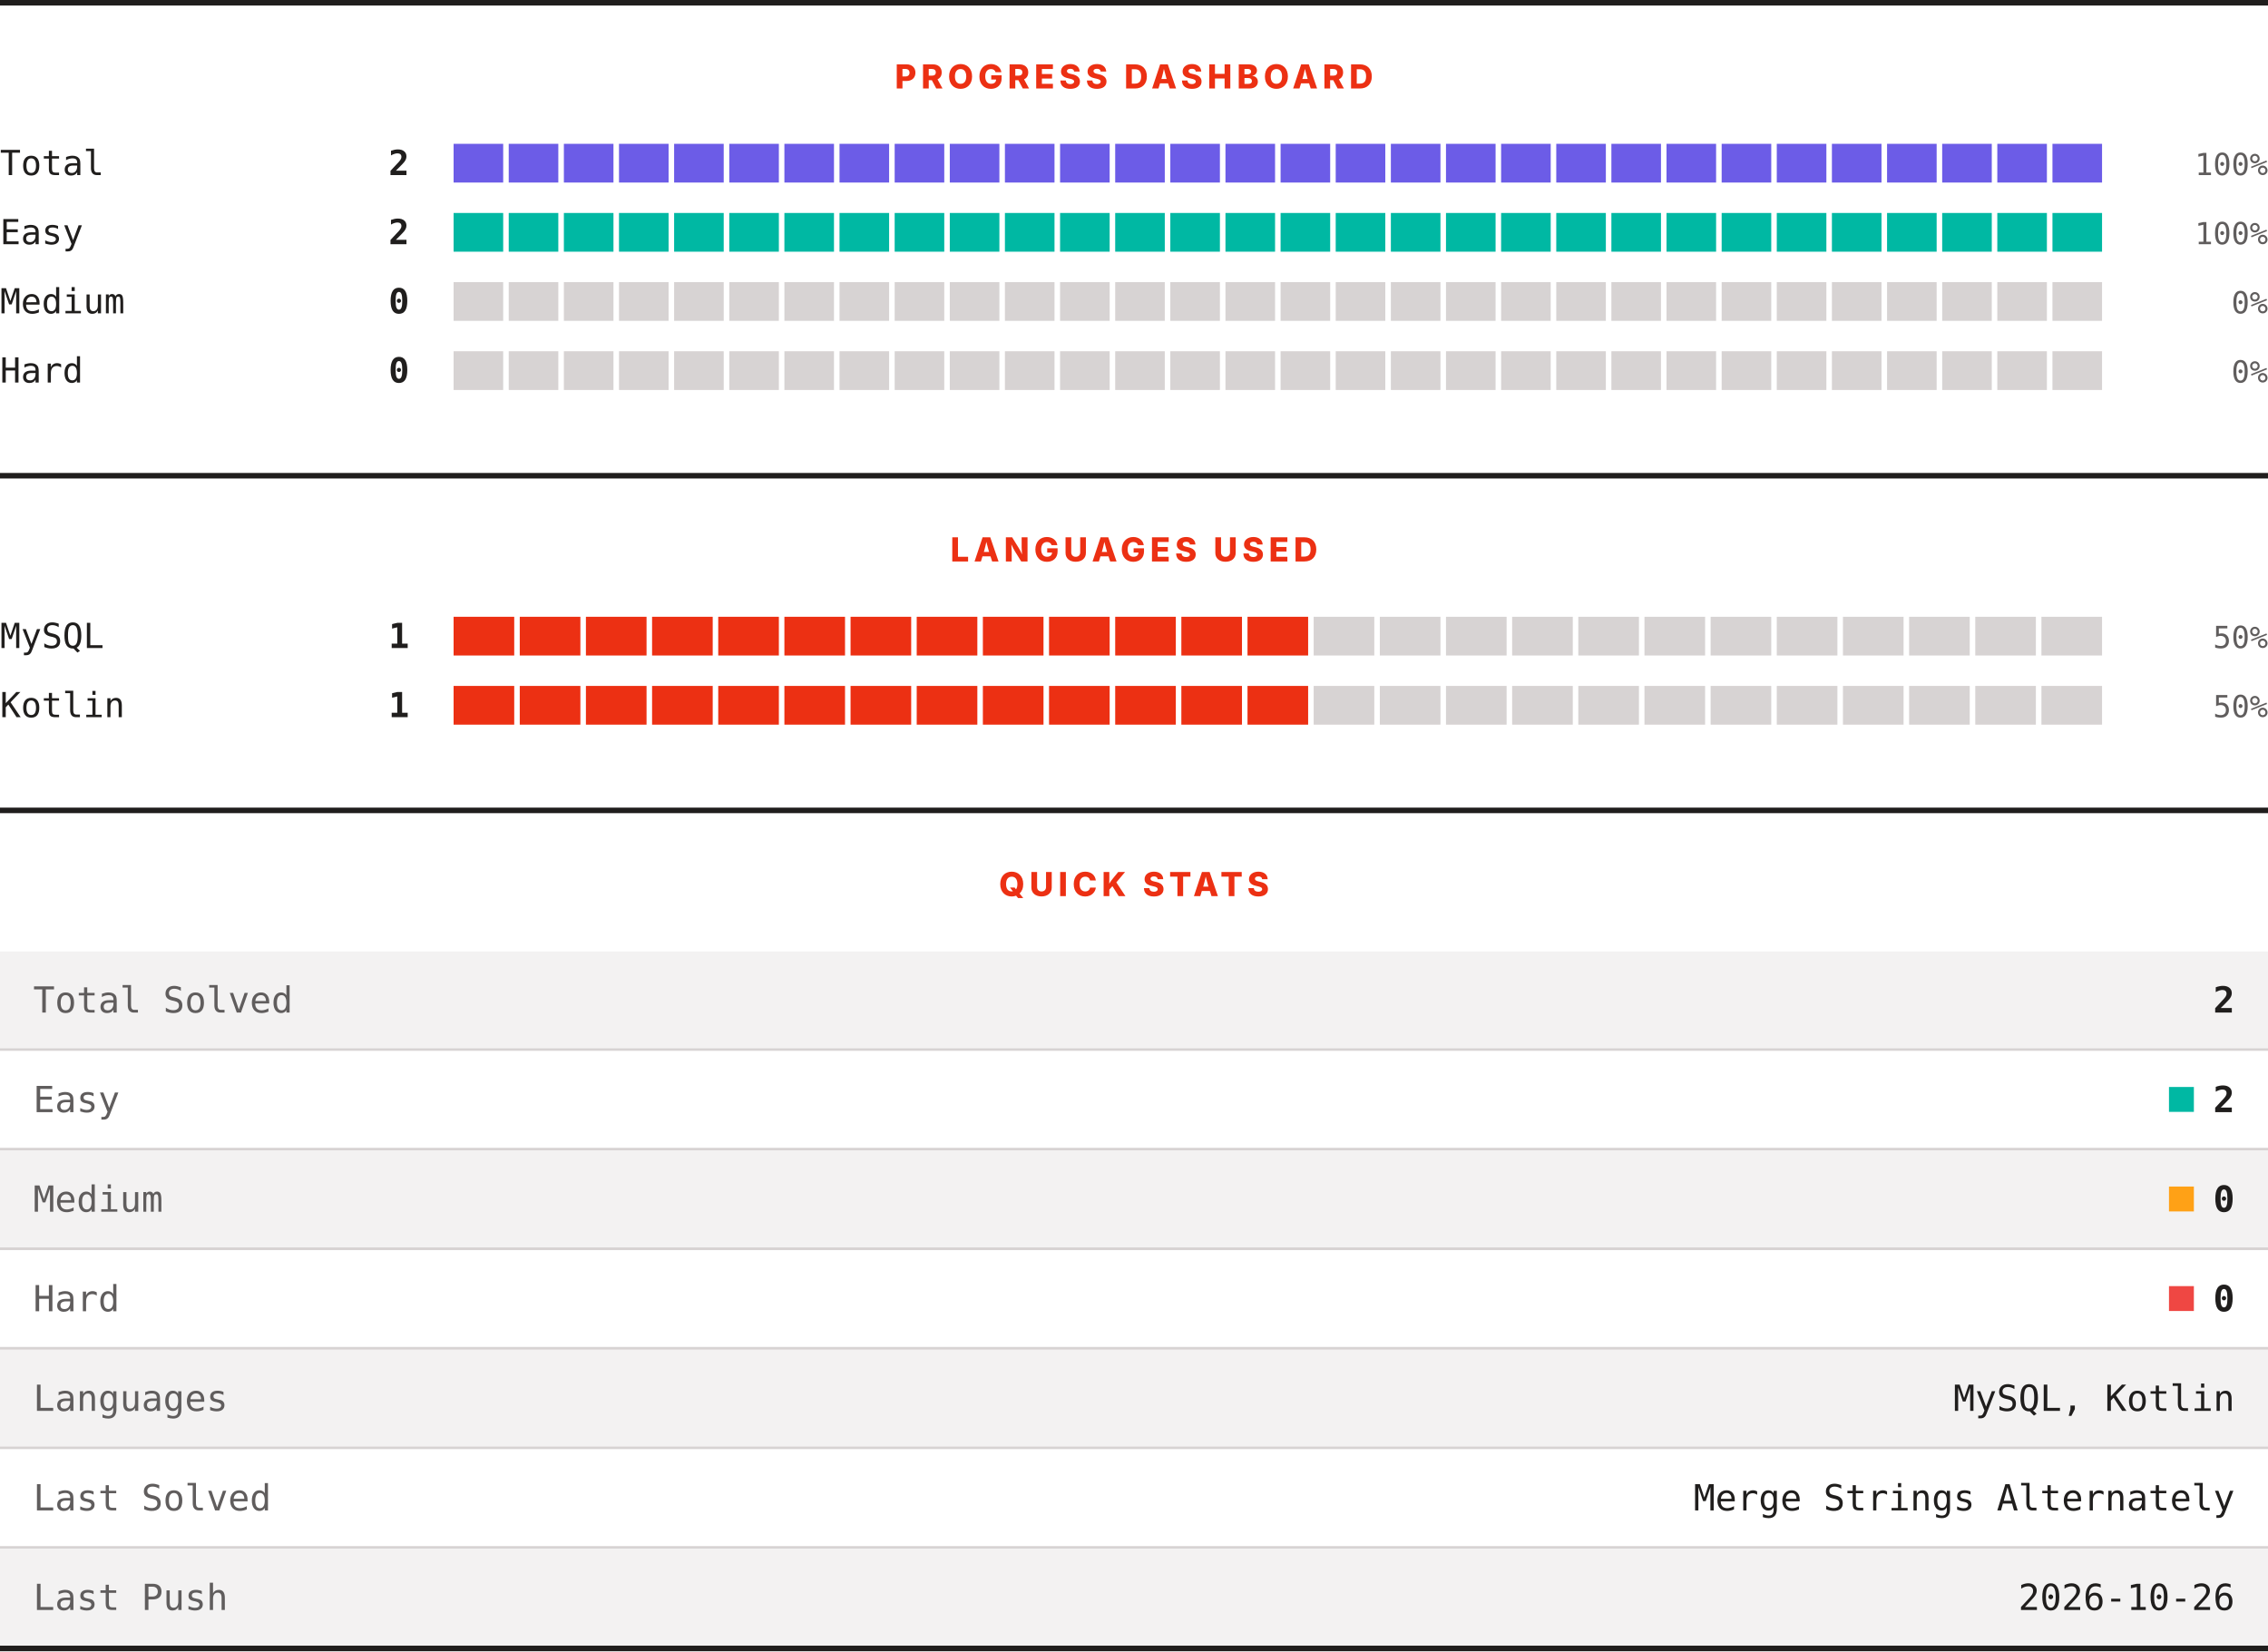
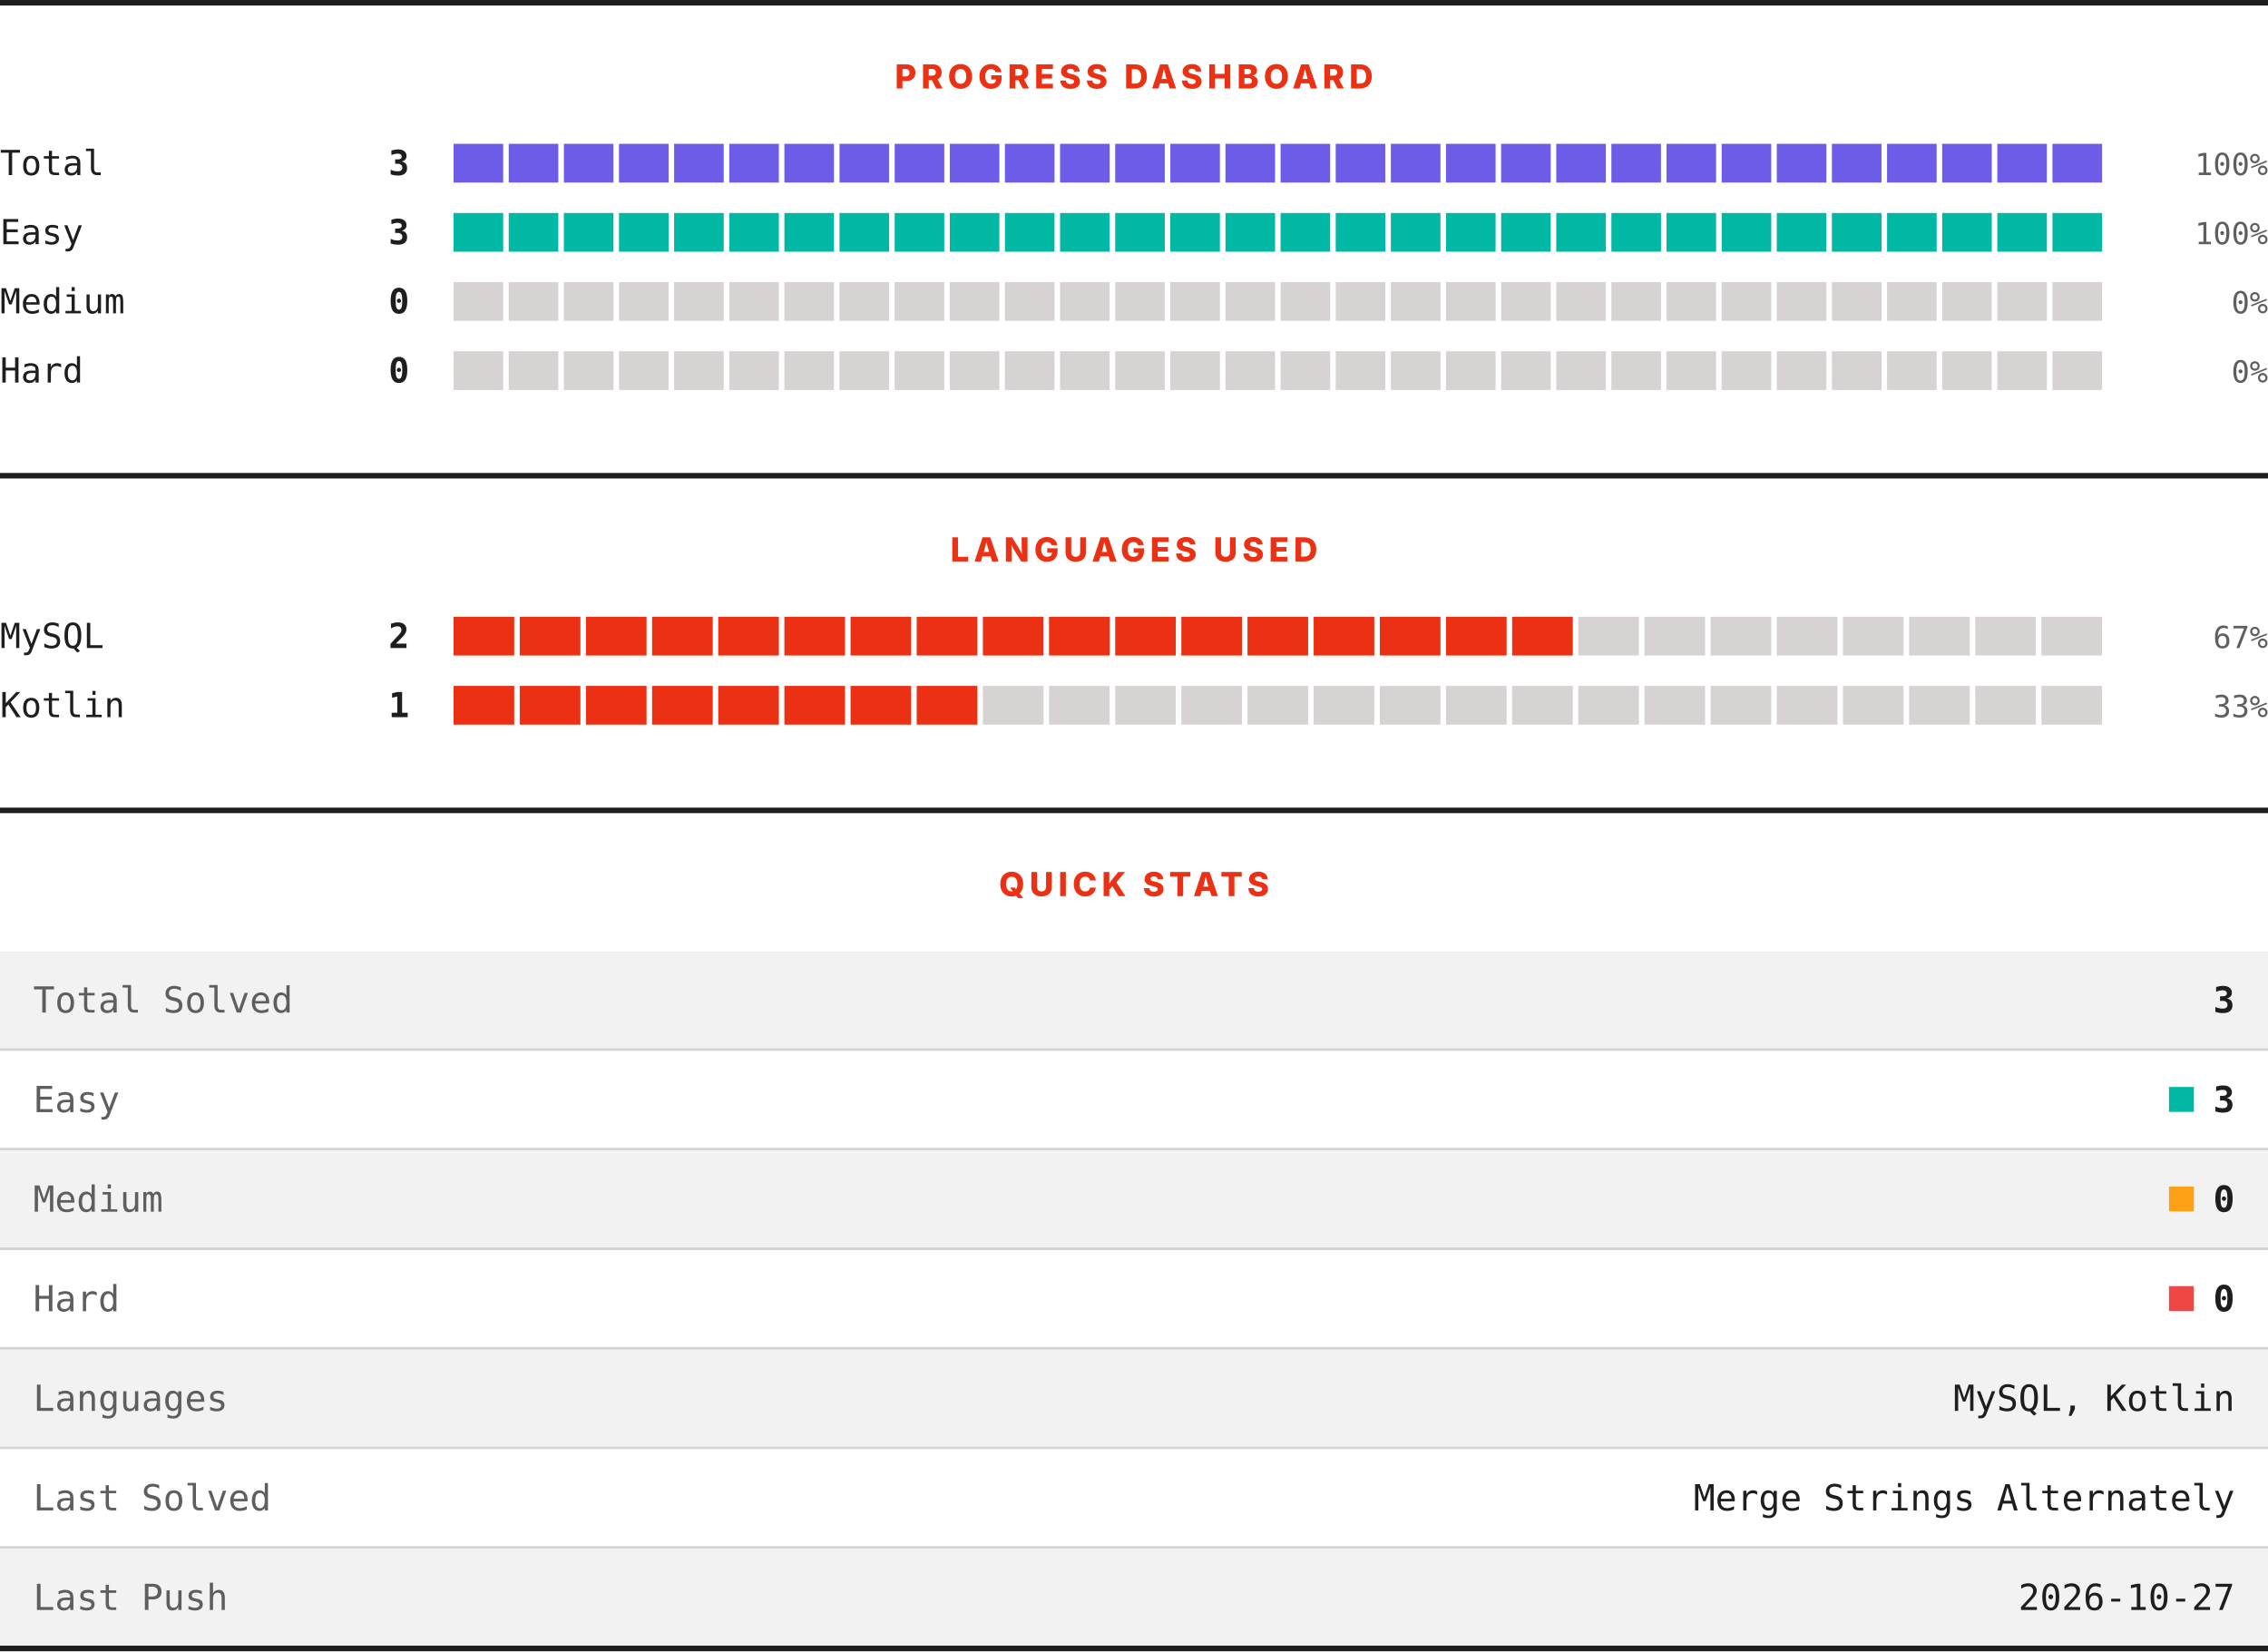
<svg xmlns="http://www.w3.org/2000/svg" width="820" height="597" viewBox="0 0 820 597" role="img" aria-label="LeetCode progress, languages and quick stats">
  <rect width="820" height="597" fill="#ffffff" />
  <rect x="0" y="0" width="820" height="2" fill="#201e1d" />
  <text x="410" y="32" text-anchor="middle" font-family="Archivo, system-ui, -apple-system, Segoe UI, sans-serif" font-size="12" font-weight="800" letter-spacing="1.68" fill="#ec3013">PROGRESS DASHBOARD</text>
  <text x="0" y="63.3" font-family="ui-monospace, SFMono-Regular, Menlo, Consolas, monospace" font-size="12.5" fill="#201e1d">Total</text>
-   <text x="148" y="63.3" text-anchor="end" font-family="ui-monospace, SFMono-Regular, Menlo, Consolas, monospace" font-size="12.5" font-weight="700" fill="#201e1d">2</text>
+   <text x="148" y="63.3" text-anchor="end" font-family="ui-monospace, SFMono-Regular, Menlo, Consolas, monospace" font-size="12.5" font-weight="700" fill="#201e1d">3</text>
  <rect x="164.00" y="52" width="17.93" height="14" fill="#6c5ce7" />
  <rect x="183.93" y="52" width="17.93" height="14" fill="#6c5ce7" />
  <rect x="203.87" y="52" width="17.93" height="14" fill="#6c5ce7" />
  <rect x="223.80" y="52" width="17.93" height="14" fill="#6c5ce7" />
  <rect x="243.73" y="52" width="17.93" height="14" fill="#6c5ce7" />
  <rect x="263.67" y="52" width="17.93" height="14" fill="#6c5ce7" />
  <rect x="283.60" y="52" width="17.93" height="14" fill="#6c5ce7" />
  <rect x="303.53" y="52" width="17.93" height="14" fill="#6c5ce7" />
  <rect x="323.47" y="52" width="17.93" height="14" fill="#6c5ce7" />
  <rect x="343.40" y="52" width="17.93" height="14" fill="#6c5ce7" />
  <rect x="363.33" y="52" width="17.93" height="14" fill="#6c5ce7" />
  <rect x="383.27" y="52" width="17.93" height="14" fill="#6c5ce7" />
  <rect x="403.20" y="52" width="17.93" height="14" fill="#6c5ce7" />
  <rect x="423.13" y="52" width="17.93" height="14" fill="#6c5ce7" />
  <rect x="443.07" y="52" width="17.93" height="14" fill="#6c5ce7" />
  <rect x="463.00" y="52" width="17.93" height="14" fill="#6c5ce7" />
  <rect x="482.93" y="52" width="17.93" height="14" fill="#6c5ce7" />
  <rect x="502.87" y="52" width="17.93" height="14" fill="#6c5ce7" />
  <rect x="522.80" y="52" width="17.93" height="14" fill="#6c5ce7" />
  <rect x="542.73" y="52" width="17.93" height="14" fill="#6c5ce7" />
  <rect x="562.67" y="52" width="17.93" height="14" fill="#6c5ce7" />
  <rect x="582.60" y="52" width="17.93" height="14" fill="#6c5ce7" />
  <rect x="602.53" y="52" width="17.93" height="14" fill="#6c5ce7" />
  <rect x="622.47" y="52" width="17.93" height="14" fill="#6c5ce7" />
  <rect x="642.40" y="52" width="17.93" height="14" fill="#6c5ce7" />
  <rect x="662.33" y="52" width="17.93" height="14" fill="#6c5ce7" />
  <rect x="682.27" y="52" width="17.93" height="14" fill="#6c5ce7" />
  <rect x="702.20" y="52" width="17.93" height="14" fill="#6c5ce7" />
  <rect x="722.13" y="52" width="17.93" height="14" fill="#6c5ce7" />
  <rect x="742.07" y="52" width="17.93" height="14" fill="#6c5ce7" />
  <text x="820" y="63.3" text-anchor="end" font-family="ui-monospace, SFMono-Regular, Menlo, Consolas, monospace" font-size="11" fill="#605d5d">100%</text>
  <text x="0" y="88.3" font-family="ui-monospace, SFMono-Regular, Menlo, Consolas, monospace" font-size="12.5" fill="#201e1d">Easy</text>
-   <text x="148" y="88.3" text-anchor="end" font-family="ui-monospace, SFMono-Regular, Menlo, Consolas, monospace" font-size="12.5" font-weight="700" fill="#201e1d">2</text>
+   <text x="148" y="88.3" text-anchor="end" font-family="ui-monospace, SFMono-Regular, Menlo, Consolas, monospace" font-size="12.5" font-weight="700" fill="#201e1d">3</text>
  <rect x="164.00" y="77" width="17.93" height="14" fill="#00b8a3" />
  <rect x="183.93" y="77" width="17.93" height="14" fill="#00b8a3" />
  <rect x="203.87" y="77" width="17.93" height="14" fill="#00b8a3" />
  <rect x="223.80" y="77" width="17.93" height="14" fill="#00b8a3" />
  <rect x="243.73" y="77" width="17.93" height="14" fill="#00b8a3" />
  <rect x="263.67" y="77" width="17.93" height="14" fill="#00b8a3" />
  <rect x="283.60" y="77" width="17.93" height="14" fill="#00b8a3" />
  <rect x="303.53" y="77" width="17.93" height="14" fill="#00b8a3" />
  <rect x="323.47" y="77" width="17.93" height="14" fill="#00b8a3" />
  <rect x="343.40" y="77" width="17.93" height="14" fill="#00b8a3" />
  <rect x="363.33" y="77" width="17.93" height="14" fill="#00b8a3" />
  <rect x="383.27" y="77" width="17.93" height="14" fill="#00b8a3" />
  <rect x="403.20" y="77" width="17.93" height="14" fill="#00b8a3" />
  <rect x="423.13" y="77" width="17.93" height="14" fill="#00b8a3" />
  <rect x="443.07" y="77" width="17.93" height="14" fill="#00b8a3" />
  <rect x="463.00" y="77" width="17.93" height="14" fill="#00b8a3" />
  <rect x="482.93" y="77" width="17.93" height="14" fill="#00b8a3" />
  <rect x="502.87" y="77" width="17.93" height="14" fill="#00b8a3" />
  <rect x="522.80" y="77" width="17.93" height="14" fill="#00b8a3" />
  <rect x="542.73" y="77" width="17.93" height="14" fill="#00b8a3" />
  <rect x="562.67" y="77" width="17.93" height="14" fill="#00b8a3" />
  <rect x="582.60" y="77" width="17.93" height="14" fill="#00b8a3" />
  <rect x="602.53" y="77" width="17.93" height="14" fill="#00b8a3" />
  <rect x="622.47" y="77" width="17.93" height="14" fill="#00b8a3" />
  <rect x="642.40" y="77" width="17.93" height="14" fill="#00b8a3" />
  <rect x="662.33" y="77" width="17.93" height="14" fill="#00b8a3" />
  <rect x="682.27" y="77" width="17.93" height="14" fill="#00b8a3" />
  <rect x="702.20" y="77" width="17.93" height="14" fill="#00b8a3" />
  <rect x="722.13" y="77" width="17.93" height="14" fill="#00b8a3" />
  <rect x="742.07" y="77" width="17.93" height="14" fill="#00b8a3" />
  <text x="820" y="88.3" text-anchor="end" font-family="ui-monospace, SFMono-Regular, Menlo, Consolas, monospace" font-size="11" fill="#605d5d">100%</text>
  <text x="0" y="113.3" font-family="ui-monospace, SFMono-Regular, Menlo, Consolas, monospace" font-size="12.5" fill="#201e1d">Medium</text>
  <text x="148" y="113.3" text-anchor="end" font-family="ui-monospace, SFMono-Regular, Menlo, Consolas, monospace" font-size="12.5" font-weight="700" fill="#201e1d">0</text>
  <rect x="164.00" y="102" width="17.93" height="14" fill="#d7d3d3" />
  <rect x="183.93" y="102" width="17.93" height="14" fill="#d7d3d3" />
  <rect x="203.87" y="102" width="17.93" height="14" fill="#d7d3d3" />
  <rect x="223.80" y="102" width="17.93" height="14" fill="#d7d3d3" />
  <rect x="243.73" y="102" width="17.93" height="14" fill="#d7d3d3" />
  <rect x="263.67" y="102" width="17.93" height="14" fill="#d7d3d3" />
  <rect x="283.60" y="102" width="17.93" height="14" fill="#d7d3d3" />
  <rect x="303.53" y="102" width="17.93" height="14" fill="#d7d3d3" />
  <rect x="323.47" y="102" width="17.93" height="14" fill="#d7d3d3" />
  <rect x="343.40" y="102" width="17.93" height="14" fill="#d7d3d3" />
  <rect x="363.33" y="102" width="17.93" height="14" fill="#d7d3d3" />
  <rect x="383.27" y="102" width="17.93" height="14" fill="#d7d3d3" />
  <rect x="403.20" y="102" width="17.93" height="14" fill="#d7d3d3" />
  <rect x="423.13" y="102" width="17.93" height="14" fill="#d7d3d3" />
  <rect x="443.07" y="102" width="17.93" height="14" fill="#d7d3d3" />
  <rect x="463.00" y="102" width="17.93" height="14" fill="#d7d3d3" />
  <rect x="482.93" y="102" width="17.93" height="14" fill="#d7d3d3" />
  <rect x="502.87" y="102" width="17.93" height="14" fill="#d7d3d3" />
  <rect x="522.80" y="102" width="17.93" height="14" fill="#d7d3d3" />
  <rect x="542.73" y="102" width="17.93" height="14" fill="#d7d3d3" />
  <rect x="562.67" y="102" width="17.93" height="14" fill="#d7d3d3" />
  <rect x="582.60" y="102" width="17.93" height="14" fill="#d7d3d3" />
  <rect x="602.53" y="102" width="17.93" height="14" fill="#d7d3d3" />
  <rect x="622.47" y="102" width="17.93" height="14" fill="#d7d3d3" />
  <rect x="642.40" y="102" width="17.93" height="14" fill="#d7d3d3" />
  <rect x="662.33" y="102" width="17.93" height="14" fill="#d7d3d3" />
  <rect x="682.27" y="102" width="17.93" height="14" fill="#d7d3d3" />
  <rect x="702.20" y="102" width="17.93" height="14" fill="#d7d3d3" />
  <rect x="722.13" y="102" width="17.93" height="14" fill="#d7d3d3" />
  <rect x="742.07" y="102" width="17.93" height="14" fill="#d7d3d3" />
  <text x="820" y="113.3" text-anchor="end" font-family="ui-monospace, SFMono-Regular, Menlo, Consolas, monospace" font-size="11" fill="#605d5d">0%</text>
  <text x="0" y="138.3" font-family="ui-monospace, SFMono-Regular, Menlo, Consolas, monospace" font-size="12.5" fill="#201e1d">Hard</text>
  <text x="148" y="138.3" text-anchor="end" font-family="ui-monospace, SFMono-Regular, Menlo, Consolas, monospace" font-size="12.5" font-weight="700" fill="#201e1d">0</text>
  <rect x="164.00" y="127" width="17.93" height="14" fill="#d7d3d3" />
  <rect x="183.93" y="127" width="17.93" height="14" fill="#d7d3d3" />
  <rect x="203.87" y="127" width="17.93" height="14" fill="#d7d3d3" />
  <rect x="223.80" y="127" width="17.93" height="14" fill="#d7d3d3" />
  <rect x="243.73" y="127" width="17.93" height="14" fill="#d7d3d3" />
  <rect x="263.67" y="127" width="17.93" height="14" fill="#d7d3d3" />
  <rect x="283.60" y="127" width="17.93" height="14" fill="#d7d3d3" />
  <rect x="303.53" y="127" width="17.93" height="14" fill="#d7d3d3" />
  <rect x="323.47" y="127" width="17.93" height="14" fill="#d7d3d3" />
  <rect x="343.40" y="127" width="17.93" height="14" fill="#d7d3d3" />
  <rect x="363.33" y="127" width="17.93" height="14" fill="#d7d3d3" />
  <rect x="383.27" y="127" width="17.93" height="14" fill="#d7d3d3" />
  <rect x="403.20" y="127" width="17.93" height="14" fill="#d7d3d3" />
  <rect x="423.13" y="127" width="17.93" height="14" fill="#d7d3d3" />
  <rect x="443.07" y="127" width="17.93" height="14" fill="#d7d3d3" />
  <rect x="463.00" y="127" width="17.93" height="14" fill="#d7d3d3" />
  <rect x="482.93" y="127" width="17.93" height="14" fill="#d7d3d3" />
  <rect x="502.87" y="127" width="17.93" height="14" fill="#d7d3d3" />
  <rect x="522.80" y="127" width="17.93" height="14" fill="#d7d3d3" />
  <rect x="542.73" y="127" width="17.93" height="14" fill="#d7d3d3" />
  <rect x="562.67" y="127" width="17.93" height="14" fill="#d7d3d3" />
  <rect x="582.60" y="127" width="17.93" height="14" fill="#d7d3d3" />
  <rect x="602.53" y="127" width="17.93" height="14" fill="#d7d3d3" />
  <rect x="622.47" y="127" width="17.93" height="14" fill="#d7d3d3" />
  <rect x="642.40" y="127" width="17.93" height="14" fill="#d7d3d3" />
  <rect x="662.33" y="127" width="17.93" height="14" fill="#d7d3d3" />
  <rect x="682.27" y="127" width="17.93" height="14" fill="#d7d3d3" />
  <rect x="702.20" y="127" width="17.93" height="14" fill="#d7d3d3" />
  <rect x="722.13" y="127" width="17.93" height="14" fill="#d7d3d3" />
  <rect x="742.07" y="127" width="17.93" height="14" fill="#d7d3d3" />
  <text x="820" y="138.3" text-anchor="end" font-family="ui-monospace, SFMono-Regular, Menlo, Consolas, monospace" font-size="11" fill="#605d5d">0%</text>
  <rect x="0" y="171" width="820" height="2" fill="#201e1d" />
  <text x="410" y="203" text-anchor="middle" font-family="Archivo, system-ui, -apple-system, Segoe UI, sans-serif" font-size="12" font-weight="800" letter-spacing="1.68" fill="#ec3013">LANGUAGES USED</text>
  <text x="0" y="234.3" font-family="ui-monospace, SFMono-Regular, Menlo, Consolas, monospace" font-size="12.5" fill="#201e1d">MySQL</text>
-   <text x="148" y="234.3" text-anchor="end" font-family="ui-monospace, SFMono-Regular, Menlo, Consolas, monospace" font-size="12.5" font-weight="700" fill="#201e1d">1</text>
+   <text x="148" y="234.3" text-anchor="end" font-family="ui-monospace, SFMono-Regular, Menlo, Consolas, monospace" font-size="12.5" font-weight="700" fill="#201e1d">2</text>
  <rect x="164.00" y="223" width="21.92" height="14" fill="#ec3013" />
  <rect x="187.92" y="223" width="21.92" height="14" fill="#ec3013" />
  <rect x="211.84" y="223" width="21.92" height="14" fill="#ec3013" />
  <rect x="235.76" y="223" width="21.92" height="14" fill="#ec3013" />
  <rect x="259.68" y="223" width="21.92" height="14" fill="#ec3013" />
  <rect x="283.60" y="223" width="21.92" height="14" fill="#ec3013" />
  <rect x="307.52" y="223" width="21.92" height="14" fill="#ec3013" />
  <rect x="331.44" y="223" width="21.92" height="14" fill="#ec3013" />
  <rect x="355.36" y="223" width="21.92" height="14" fill="#ec3013" />
  <rect x="379.28" y="223" width="21.92" height="14" fill="#ec3013" />
  <rect x="403.20" y="223" width="21.92" height="14" fill="#ec3013" />
  <rect x="427.12" y="223" width="21.92" height="14" fill="#ec3013" />
  <rect x="451.04" y="223" width="21.92" height="14" fill="#ec3013" />
-   <rect x="474.96" y="223" width="21.92" height="14" fill="#d7d3d3" />
-   <rect x="498.88" y="223" width="21.92" height="14" fill="#d7d3d3" />
-   <rect x="522.80" y="223" width="21.92" height="14" fill="#d7d3d3" />
-   <rect x="546.72" y="223" width="21.92" height="14" fill="#d7d3d3" />
+   <rect x="474.96" y="223" width="21.92" height="14" fill="#ec3013" />
+   <rect x="498.88" y="223" width="21.92" height="14" fill="#ec3013" />
+   <rect x="522.80" y="223" width="21.92" height="14" fill="#ec3013" />
+   <rect x="546.72" y="223" width="21.92" height="14" fill="#ec3013" />
  <rect x="570.64" y="223" width="21.92" height="14" fill="#d7d3d3" />
  <rect x="594.56" y="223" width="21.92" height="14" fill="#d7d3d3" />
  <rect x="618.48" y="223" width="21.92" height="14" fill="#d7d3d3" />
  <rect x="642.40" y="223" width="21.92" height="14" fill="#d7d3d3" />
  <rect x="666.32" y="223" width="21.92" height="14" fill="#d7d3d3" />
  <rect x="690.24" y="223" width="21.92" height="14" fill="#d7d3d3" />
  <rect x="714.16" y="223" width="21.92" height="14" fill="#d7d3d3" />
  <rect x="738.08" y="223" width="21.92" height="14" fill="#d7d3d3" />
-   <text x="820" y="234.3" text-anchor="end" font-family="ui-monospace, SFMono-Regular, Menlo, Consolas, monospace" font-size="11" fill="#605d5d">50%</text>
+   <text x="820" y="234.3" text-anchor="end" font-family="ui-monospace, SFMono-Regular, Menlo, Consolas, monospace" font-size="11" fill="#605d5d">67%</text>
  <text x="0" y="259.3" font-family="ui-monospace, SFMono-Regular, Menlo, Consolas, monospace" font-size="12.5" fill="#201e1d">Kotlin</text>
  <text x="148" y="259.3" text-anchor="end" font-family="ui-monospace, SFMono-Regular, Menlo, Consolas, monospace" font-size="12.5" font-weight="700" fill="#201e1d">1</text>
  <rect x="164.00" y="248" width="21.92" height="14" fill="#ec3013" />
  <rect x="187.92" y="248" width="21.92" height="14" fill="#ec3013" />
  <rect x="211.84" y="248" width="21.92" height="14" fill="#ec3013" />
  <rect x="235.76" y="248" width="21.92" height="14" fill="#ec3013" />
  <rect x="259.68" y="248" width="21.92" height="14" fill="#ec3013" />
  <rect x="283.60" y="248" width="21.92" height="14" fill="#ec3013" />
  <rect x="307.52" y="248" width="21.92" height="14" fill="#ec3013" />
  <rect x="331.44" y="248" width="21.92" height="14" fill="#ec3013" />
-   <rect x="355.36" y="248" width="21.92" height="14" fill="#ec3013" />
-   <rect x="379.28" y="248" width="21.92" height="14" fill="#ec3013" />
-   <rect x="403.20" y="248" width="21.92" height="14" fill="#ec3013" />
-   <rect x="427.12" y="248" width="21.92" height="14" fill="#ec3013" />
-   <rect x="451.04" y="248" width="21.92" height="14" fill="#ec3013" />
+   <rect x="355.36" y="248" width="21.92" height="14" fill="#d7d3d3" />
+   <rect x="379.28" y="248" width="21.92" height="14" fill="#d7d3d3" />
+   <rect x="403.20" y="248" width="21.92" height="14" fill="#d7d3d3" />
+   <rect x="427.12" y="248" width="21.92" height="14" fill="#d7d3d3" />
+   <rect x="451.04" y="248" width="21.92" height="14" fill="#d7d3d3" />
  <rect x="474.96" y="248" width="21.92" height="14" fill="#d7d3d3" />
  <rect x="498.88" y="248" width="21.92" height="14" fill="#d7d3d3" />
  <rect x="522.80" y="248" width="21.92" height="14" fill="#d7d3d3" />
  <rect x="546.72" y="248" width="21.92" height="14" fill="#d7d3d3" />
  <rect x="570.64" y="248" width="21.92" height="14" fill="#d7d3d3" />
  <rect x="594.56" y="248" width="21.92" height="14" fill="#d7d3d3" />
  <rect x="618.48" y="248" width="21.92" height="14" fill="#d7d3d3" />
  <rect x="642.40" y="248" width="21.92" height="14" fill="#d7d3d3" />
  <rect x="666.32" y="248" width="21.92" height="14" fill="#d7d3d3" />
  <rect x="690.24" y="248" width="21.92" height="14" fill="#d7d3d3" />
  <rect x="714.16" y="248" width="21.92" height="14" fill="#d7d3d3" />
  <rect x="738.08" y="248" width="21.92" height="14" fill="#d7d3d3" />
-   <text x="820" y="259.3" text-anchor="end" font-family="ui-monospace, SFMono-Regular, Menlo, Consolas, monospace" font-size="11" fill="#605d5d">50%</text>
+   <text x="820" y="259.3" text-anchor="end" font-family="ui-monospace, SFMono-Regular, Menlo, Consolas, monospace" font-size="11" fill="#605d5d">33%</text>
  <rect x="0" y="292" width="820" height="2" fill="#201e1d" />
  <text x="410" y="324" text-anchor="middle" font-family="Archivo, system-ui, -apple-system, Segoe UI, sans-serif" font-size="12" font-weight="800" letter-spacing="1.68" fill="#ec3013">QUICK STATS</text>
  <rect x="0" y="344" width="820" height="35" fill="#f3f2f2" />
  <text x="12" y="366.1" font-family="ui-monospace, SFMono-Regular, Menlo, Consolas, monospace" font-size="13" fill="#605d5d">Total Solved</text>
-   <text x="808" y="366.1" text-anchor="end" font-family="ui-monospace, SFMono-Regular, Menlo, Consolas, monospace" font-size="13" font-weight="700" fill="#201e1d">2</text>
+   <text x="808" y="366.1" text-anchor="end" font-family="ui-monospace, SFMono-Regular, Menlo, Consolas, monospace" font-size="13" font-weight="700" fill="#201e1d">3</text>
  <rect x="0" y="379" width="820" height="1" fill="#d7d3d3" />
  <rect x="0" y="380" width="820" height="35" fill="#ffffff" />
  <text x="12" y="402.1" font-family="ui-monospace, SFMono-Regular, Menlo, Consolas, monospace" font-size="13" fill="#605d5d">Easy</text>
  <rect x="784.2" y="393" width="9" height="9" fill="#00b8a3" />
-   <text x="808" y="402.1" text-anchor="end" font-family="ui-monospace, SFMono-Regular, Menlo, Consolas, monospace" font-size="13" font-weight="700" fill="#201e1d">2</text>
+   <text x="808" y="402.1" text-anchor="end" font-family="ui-monospace, SFMono-Regular, Menlo, Consolas, monospace" font-size="13" font-weight="700" fill="#201e1d">3</text>
  <rect x="0" y="415" width="820" height="1" fill="#d7d3d3" />
  <rect x="0" y="416" width="820" height="35" fill="#f3f2f2" />
  <text x="12" y="438.1" font-family="ui-monospace, SFMono-Regular, Menlo, Consolas, monospace" font-size="13" fill="#605d5d">Medium</text>
  <rect x="784.2" y="429" width="9" height="9" fill="#ffa116" />
  <text x="808" y="438.1" text-anchor="end" font-family="ui-monospace, SFMono-Regular, Menlo, Consolas, monospace" font-size="13" font-weight="700" fill="#201e1d">0</text>
  <rect x="0" y="451" width="820" height="1" fill="#d7d3d3" />
  <rect x="0" y="452" width="820" height="35" fill="#ffffff" />
  <text x="12" y="474.1" font-family="ui-monospace, SFMono-Regular, Menlo, Consolas, monospace" font-size="13" fill="#605d5d">Hard</text>
  <rect x="784.2" y="465" width="9" height="9" fill="#ef4743" />
  <text x="808" y="474.1" text-anchor="end" font-family="ui-monospace, SFMono-Regular, Menlo, Consolas, monospace" font-size="13" font-weight="700" fill="#201e1d">0</text>
  <rect x="0" y="487" width="820" height="1" fill="#d7d3d3" />
  <rect x="0" y="488" width="820" height="35" fill="#f3f2f2" />
  <text x="12" y="510.1" font-family="ui-monospace, SFMono-Regular, Menlo, Consolas, monospace" font-size="13" fill="#605d5d">Languages</text>
  <text x="808" y="510.1" text-anchor="end" font-family="ui-monospace, SFMono-Regular, Menlo, Consolas, monospace" font-size="13" fill="#201e1d">MySQL, Kotlin</text>
  <rect x="0" y="523" width="820" height="1" fill="#d7d3d3" />
  <rect x="0" y="524" width="820" height="35" fill="#ffffff" />
  <text x="12" y="546.1" font-family="ui-monospace, SFMono-Regular, Menlo, Consolas, monospace" font-size="13" fill="#605d5d">Last Solved</text>
  <text x="808" y="546.1" text-anchor="end" font-family="ui-monospace, SFMono-Regular, Menlo, Consolas, monospace" font-size="13" fill="#201e1d">Merge Strings Alternately</text>
  <rect x="0" y="559" width="820" height="1" fill="#d7d3d3" />
  <rect x="0" y="560" width="820" height="35" fill="#f3f2f2" />
  <text x="12" y="582.1" font-family="ui-monospace, SFMono-Regular, Menlo, Consolas, monospace" font-size="13" fill="#605d5d">Last Push</text>
-   <text x="808" y="582.1" text-anchor="end" font-family="ui-monospace, SFMono-Regular, Menlo, Consolas, monospace" font-size="13" fill="#201e1d">2026-10-26</text>
+   <text x="808" y="582.1" text-anchor="end" font-family="ui-monospace, SFMono-Regular, Menlo, Consolas, monospace" font-size="13" fill="#201e1d">2026-10-27</text>
  <rect x="0" y="595" width="820" height="2" fill="#201e1d" />
</svg>
